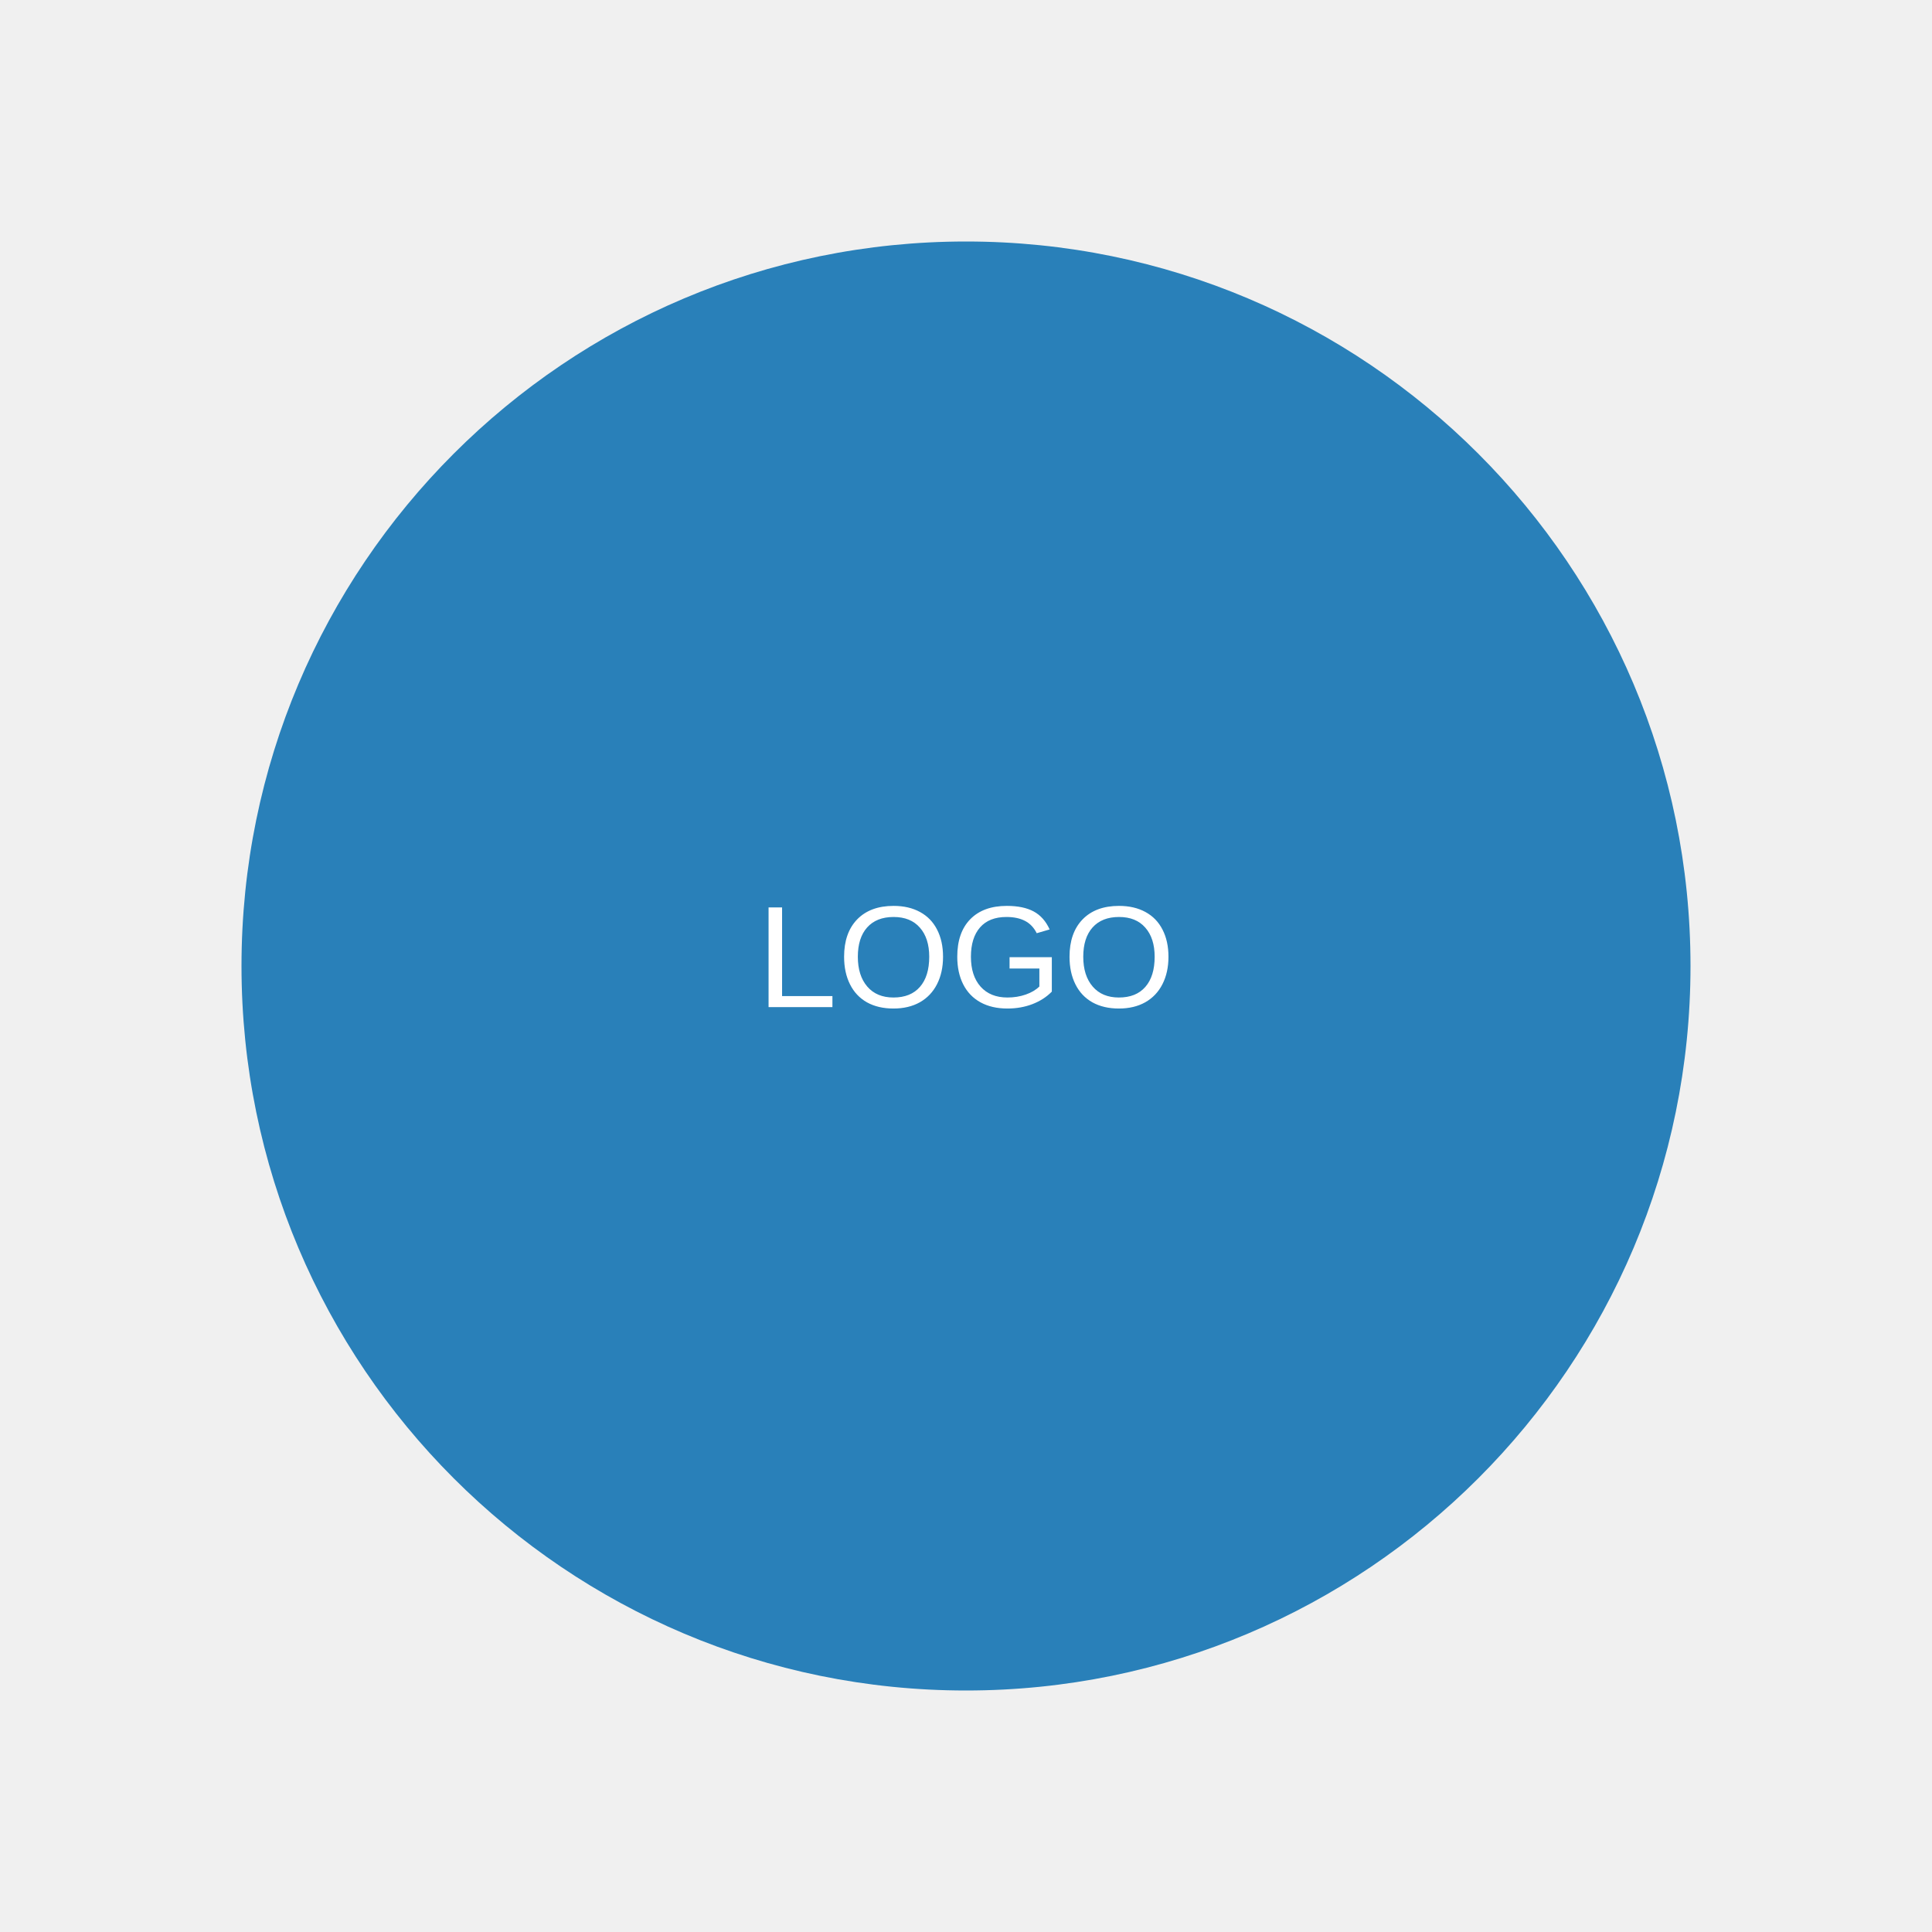
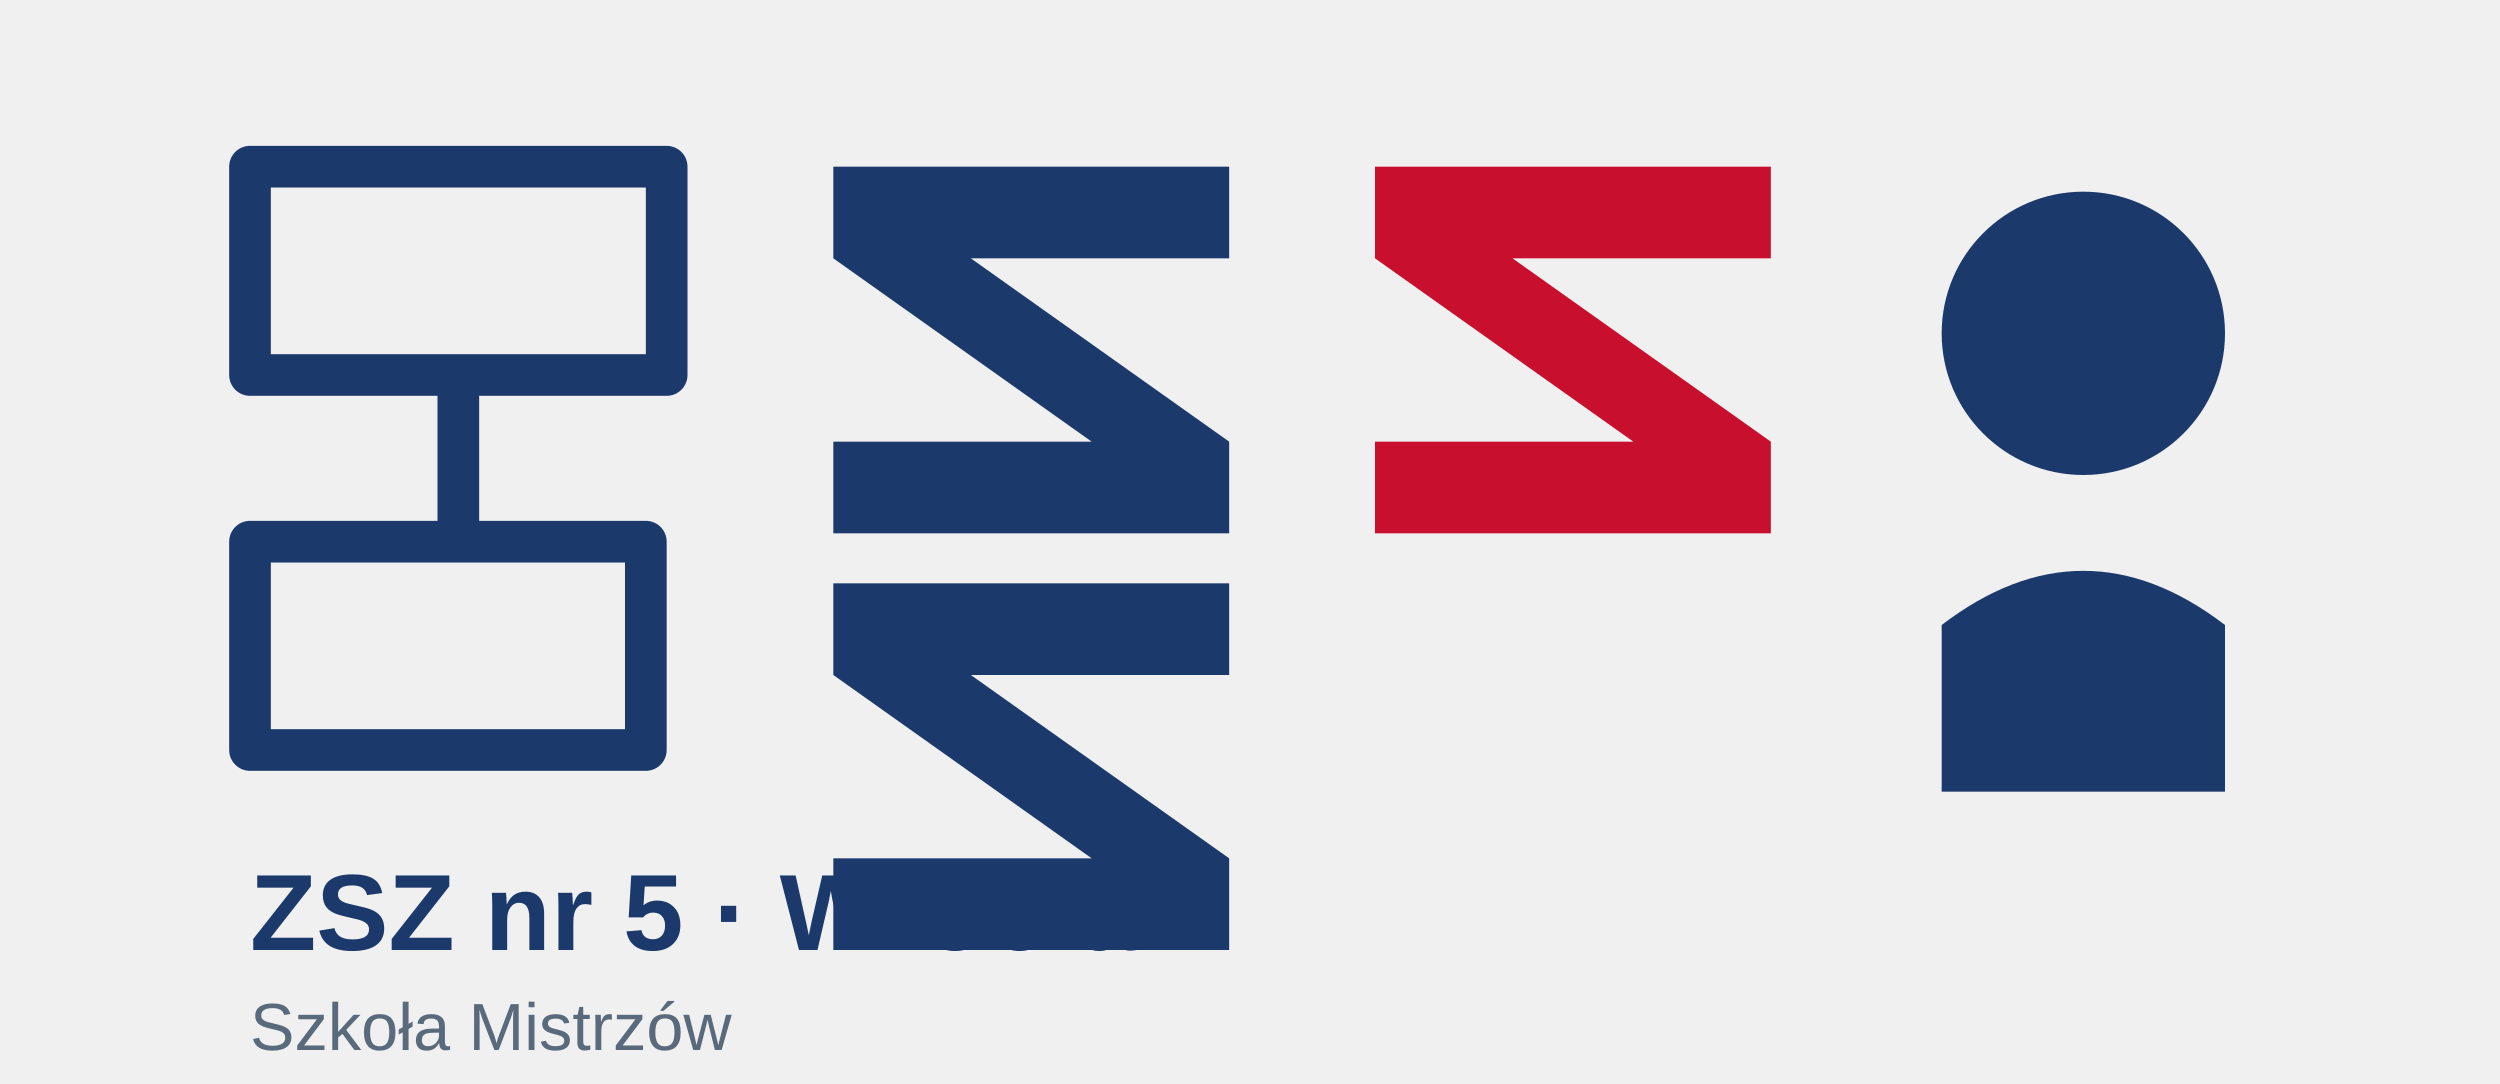
- <svg xmlns="http://www.w3.org/2000/svg" width="400" height="400">
-   <circle cx="200" cy="200" r="150" fill="#2980b9" />
-   <text x="50%" y="50%" font-family="Arial" font-size="30" fill="white" dominant-baseline="middle" text-anchor="middle">LOGO</text>
+ <svg xmlns="http://www.w3.org/2000/svg" viewBox="0 0 600 260" width="600" height="260">
+   <g fill="none" stroke="#1b3a6b" stroke-width="10" stroke-linejoin="round">
+     <path d="M60 40 L160 40 L160 90 L110 90 L110 130 L155 130 L155 180 L60 180 L60 130 L110 130 L110 90 L60 90 Z" />
+   </g>
+   <g fill="#1b3a6b">
+     <path d="M200 40 h95 v22 h-62 l62 44 v22 h-95 v-22 h62 l-62 -44 z" />
+     <path d="M200 140 h95 v22 h-62 l62 44 v22 h-95 v-22 h62 l-62 -44 z" />
+   </g>
+   <path d="M330 40 h95 v22 h-62 l62 44 v22 h-95 v-22 h62 l-62 -44 z" fill="#c8102e" />
+   <g fill="#1b3a6b">
+     <circle cx="500" cy="80" r="34" />
+     <path d="M466 150 q34 -26 68 0 v40 h-68 z" />
+   </g>
+   <text x="60" y="228" font-family="Arial, Helvetica, sans-serif" font-size="26" font-weight="bold" fill="#1b3a6b">ZSZ nr 5 · Wrocław</text>
+   <text x="60" y="252" font-family="Arial, Helvetica, sans-serif" font-size="16" fill="#5a6a7d">Szkoła Mistrzów</text>
</svg>
